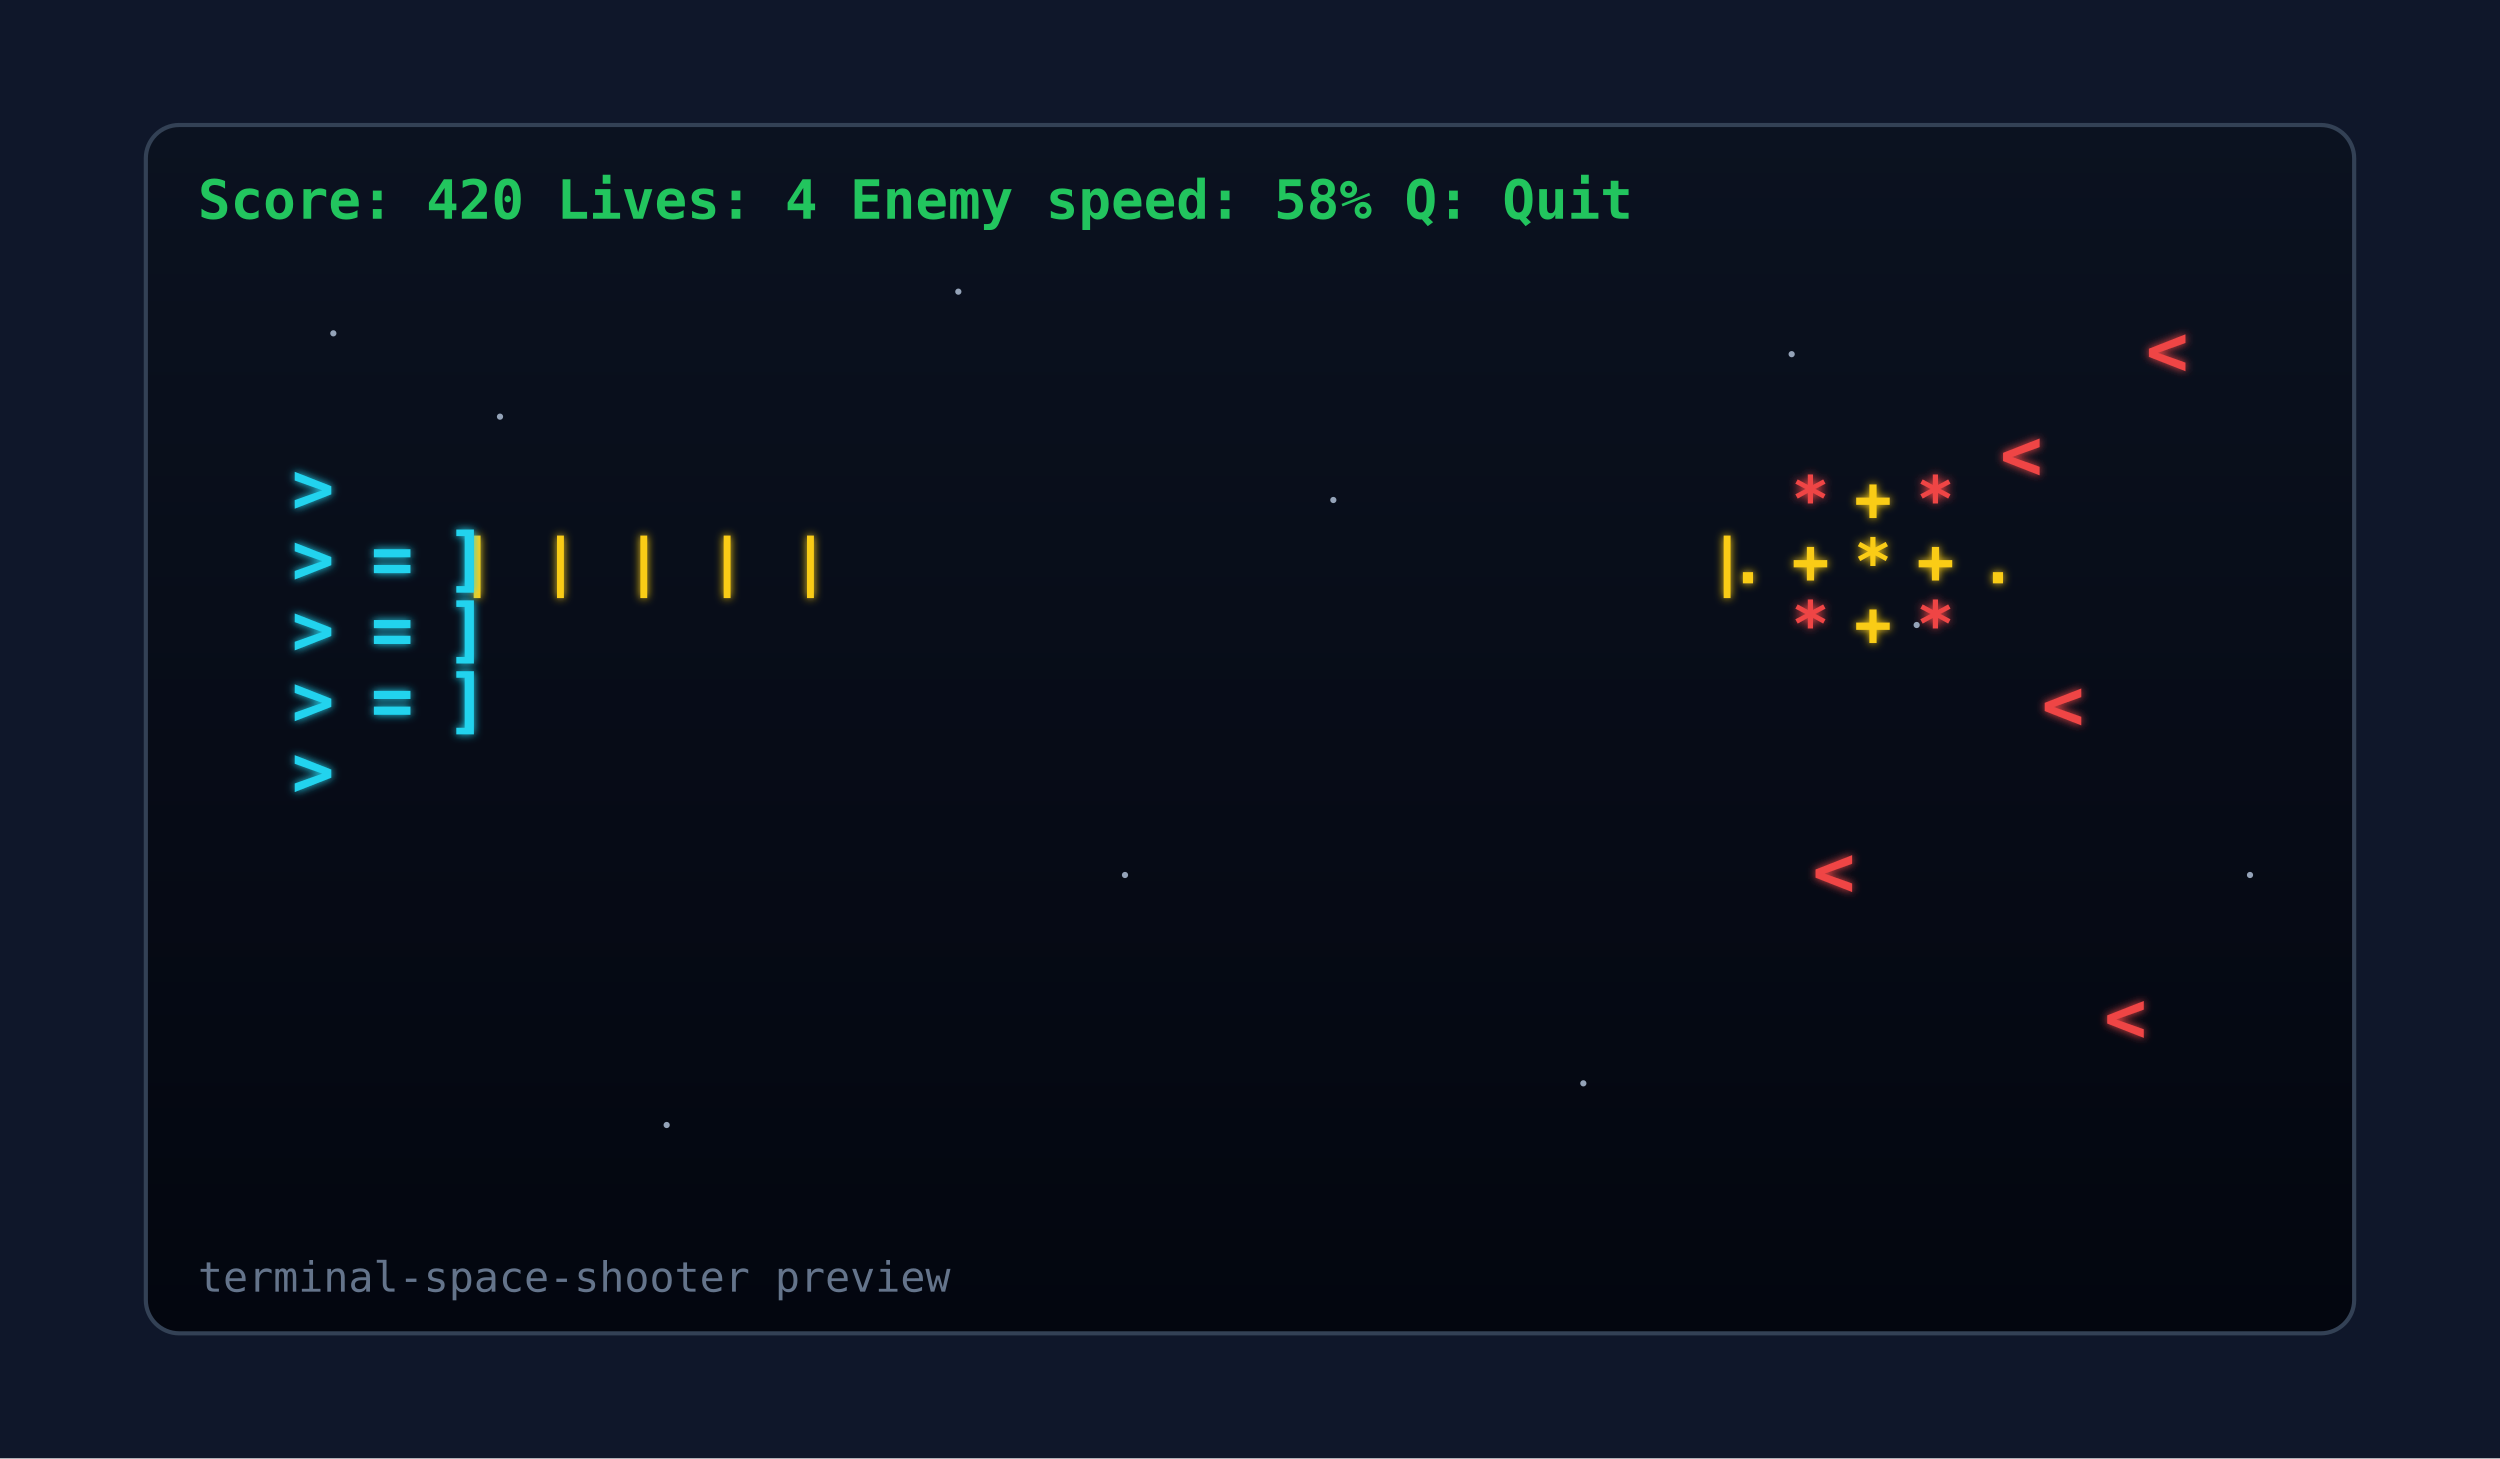
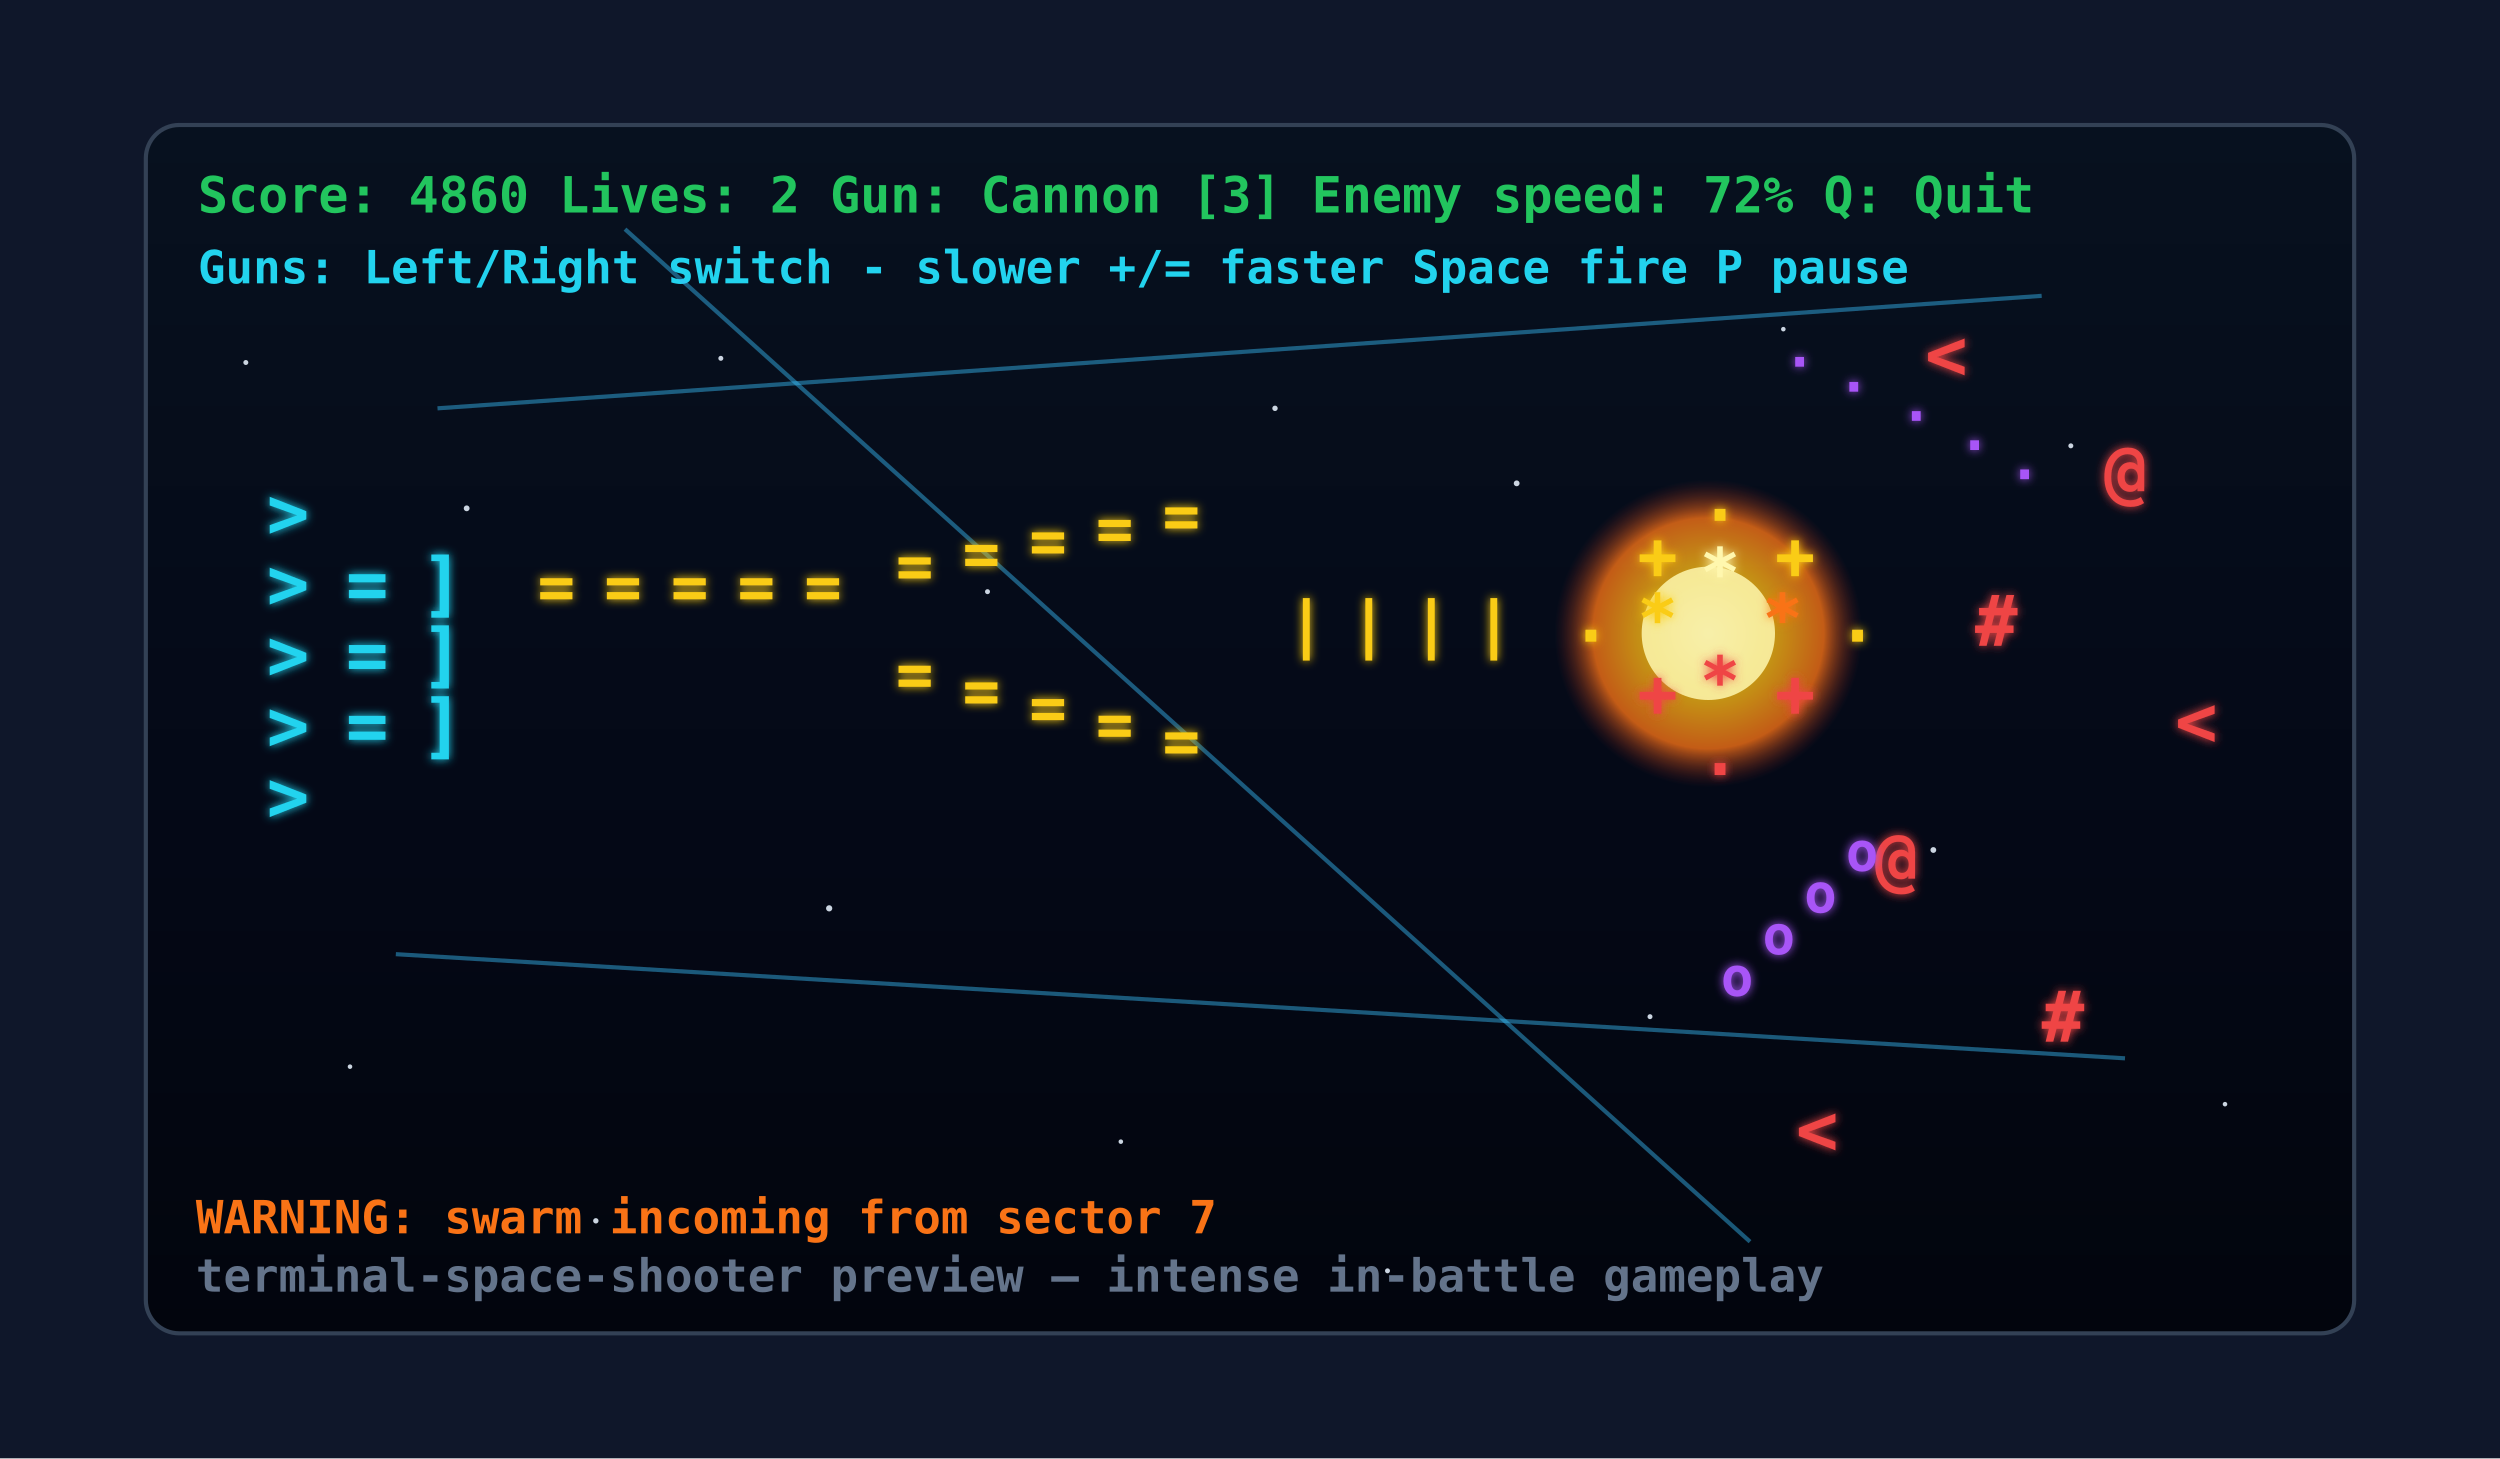
- <svg xmlns="http://www.w3.org/2000/svg" width="1200" height="700" viewBox="0 0 1200 700" role="img" aria-label="Terminal Space Shooter screenshot">
+ <svg xmlns="http://www.w3.org/2000/svg" width="1200" height="700" viewBox="0 0 1200 700" role="img" aria-label="Terminal Space Shooter intense battle gameplay screenshot">
  <defs>
    <linearGradient id="bg" x1="0" y1="0" x2="0" y2="1">
-       <stop offset="0%" stop-color="#0b1220" />
-       <stop offset="100%" stop-color="#03060f" />
+       <stop offset="0%" stop-color="#07111f" />
+       <stop offset="60%" stop-color="#040816" />
+       <stop offset="100%" stop-color="#02050d" />
    </linearGradient>
-     <filter id="softGlow" x="-50%" y="-50%" width="200%" height="200%">
-       <feGaussianBlur stdDeviation="2" result="blur" />
+     <radialGradient id="blast" cx="50%" cy="50%" r="50%">
+       <stop offset="0%" stop-color="#fff7ae" />
+       <stop offset="35%" stop-color="#facc15" />
+       <stop offset="75%" stop-color="#f97316" />
+       <stop offset="100%" stop-color="#7f1d1d" stop-opacity="0" />
+     </radialGradient>
+     <filter id="softGlow" x="-60%" y="-60%" width="220%" height="220%">
+       <feGaussianBlur stdDeviation="2.4" result="blur" />
      <feMerge>
        <feMergeNode in="blur" />
        <feMergeNode in="SourceGraphic" />
      </feMerge>
    </filter>
  </defs>
  <rect width="1200" height="700" fill="#0f172a" />
  <rect x="70" y="60" width="1060" height="580" rx="16" fill="url(#bg)" stroke="#334155" stroke-width="2" />
-   <text x="95" y="105" fill="#22c55e" font-family="Menlo, Monaco, Consolas, monospace" font-size="26" font-weight="700">
-     Score: 420   Lives: 4   Enemy speed: 58%   Q: Quit
+   <text x="95" y="102" fill="#22c55e" font-family="Menlo, Monaco, Consolas, monospace" font-size="24" font-weight="700">
+     Score: 4860   Lives: 2   Gun: Cannon [3]   Enemy speed: 72%   Q: Quit
  </text>
-   <g fill="#ef4444" font-family="Menlo, Monaco, Consolas, monospace" font-size="34" font-weight="700" filter="url(#softGlow)">
-     <text x="1030" y="180">&lt;</text>
-     <text x="960" y="230">&lt;</text>
-     <text x="980" y="350">&lt;</text>
-     <text x="870" y="430">&lt;</text>
-     <text x="1010" y="500">&lt;</text>
+   <text x="95" y="136" fill="#22d3ee" font-family="Menlo, Monaco, Consolas, monospace" font-size="22" font-weight="700">
+     Guns: Left/Right switch   - slower   +/= faster   Space fire   P pause
+   </text>
+   <g fill="#cbd5e1">
+     <circle cx="118" cy="174" r="1.2" />
+     <circle cx="168" cy="512" r="1.1" />
+     <circle cx="224" cy="244" r="1.4" />
+     <circle cx="286" cy="586" r="1.3" />
+     <circle cx="346" cy="172" r="1.2" />
+     <circle cx="398" cy="436" r="1.5" />
+     <circle cx="474" cy="284" r="1.2" />
+     <circle cx="538" cy="548" r="1.1" />
+     <circle cx="612" cy="196" r="1.3" />
+     <circle cx="666" cy="610" r="1.2" />
+     <circle cx="728" cy="232" r="1.4" />
+     <circle cx="792" cy="488" r="1.2" />
+     <circle cx="856" cy="158" r="1.1" />
+     <circle cx="928" cy="408" r="1.4" />
+     <circle cx="994" cy="214" r="1.2" />
+     <circle cx="1068" cy="530" r="1.1" />
  </g>
-   <g font-family="Menlo, Monaco, Consolas, monospace" font-size="30" font-weight="700" filter="url(#softGlow)">
-     <text x="890" y="280" fill="#facc15">*</text>
-     <text x="860" y="280" fill="#facc15">+</text>
-     <text x="920" y="280" fill="#facc15">+</text>
-     <text x="890" y="250" fill="#facc15">+</text>
-     <text x="890" y="310" fill="#facc15">+</text>
-     <text x="860" y="250" fill="#ef4444">*</text>
-     <text x="920" y="250" fill="#ef4444">*</text>
-     <text x="860" y="310" fill="#ef4444">*</text>
-     <text x="920" y="310" fill="#ef4444">*</text>
-     <text x="830" y="280" fill="#facc15">.</text>
-     <text x="950" y="280" fill="#facc15">.</text>
+   <g stroke="#38bdf8" stroke-opacity="0.45" stroke-width="2">
+     <line x1="210" y1="196" x2="980" y2="142" />
+     <line x1="190" y1="458" x2="1020" y2="508" />
+     <line x1="300" y1="110" x2="840" y2="596" />
+   </g>
+   <g fill="#22d3ee" font-family="Menlo, Monaco, Consolas, monospace" font-size="34" font-weight="700" filter="url(#softGlow)">
+     <text x="128" y="258">&gt;</text>
+     <text x="128" y="292">&gt;</text>
+     <text x="128" y="326">&gt;</text>
+     <text x="128" y="360">&gt;</text>
+     <text x="128" y="394">&gt;</text>
+     <text x="166" y="292">=</text>
+     <text x="166" y="326">=</text>
+     <text x="166" y="360">=</text>
+     <text x="202" y="292">]</text>
+     <text x="202" y="326">]</text>
+     <text x="202" y="360">]</text>
  </g>
  <g fill="#facc15" font-family="Menlo, Monaco, Consolas, monospace" font-size="30" font-weight="700" filter="url(#softGlow)">
-     <text x="220" y="280">|</text>
-     <text x="260" y="280">|</text>
-     <text x="300" y="280">|</text>
-     <text x="340" y="280">|</text>
-     <text x="380" y="280">|</text>
-     <text x="820" y="280">|</text>
+     <text x="258" y="292">=</text>
+     <text x="290" y="292">=</text>
+     <text x="322" y="292">=</text>
+     <text x="354" y="292">=</text>
+     <text x="386" y="292">=</text>
+     <text x="430" y="282">=</text>
+     <text x="462" y="276">=</text>
+     <text x="494" y="270">=</text>
+     <text x="526" y="264">=</text>
+     <text x="558" y="258">=</text>
+     <text x="430" y="334">=</text>
+     <text x="462" y="342">=</text>
+     <text x="494" y="350">=</text>
+     <text x="526" y="358">=</text>
+     <text x="558" y="366">=</text>
+     <text x="618" y="310">|</text>
+     <text x="648" y="310">|</text>
+     <text x="678" y="310">|</text>
+     <text x="708" y="310">|</text>
  </g>
-   <g fill="#22d3ee" font-family="Menlo, Monaco, Consolas, monospace" font-size="34" font-weight="700" filter="url(#softGlow)">
-     <text x="140" y="246">&gt;</text>
-     <text x="140" y="280">&gt;</text>
-     <text x="140" y="314">&gt;</text>
-     <text x="140" y="348">&gt;</text>
-     <text x="140" y="382">&gt;</text>
-     <text x="178" y="280">=</text>
-     <text x="178" y="314">=</text>
-     <text x="178" y="348">=</text>
-     <text x="214" y="280">]</text>
-     <text x="214" y="314">]</text>
-     <text x="214" y="348">]</text>
+   <g fill="#ef4444" font-family="Menlo, Monaco, Consolas, monospace" font-size="34" font-weight="700" filter="url(#softGlow)">
+     <text x="924" y="182">&lt;</text>
+     <text x="1010" y="238">@</text>
+     <text x="948" y="310">#</text>
+     <text x="1044" y="358">&lt;</text>
+     <text x="900" y="424">@</text>
+     <text x="980" y="500">#</text>
+     <text x="862" y="554">&lt;</text>
  </g>
-   <g fill="#94a3b8">
-     <circle cx="160" cy="160" r="1.5" />
-     <circle cx="240" cy="200" r="1.5" />
-     <circle cx="320" cy="540" r="1.5" />
-     <circle cx="460" cy="140" r="1.5" />
-     <circle cx="540" cy="420" r="1.5" />
-     <circle cx="640" cy="240" r="1.5" />
-     <circle cx="760" cy="520" r="1.5" />
-     <circle cx="860" cy="170" r="1.5" />
-     <circle cx="920" cy="300" r="1.5" />
-     <circle cx="1080" cy="420" r="1.5" />
+   <g fill="#a855f7" font-family="Menlo, Monaco, Consolas, monospace" font-size="26" font-weight="700" filter="url(#softGlow)">
+     <text x="856" y="176">.</text>
+     <text x="882" y="188">.</text>
+     <text x="912" y="202">.</text>
+     <text x="940" y="216">.</text>
+     <text x="964" y="230">.</text>
+     <text x="886" y="418">o</text>
+     <text x="866" y="438">o</text>
+     <text x="846" y="458">o</text>
+     <text x="826" y="478">o</text>
  </g>
-   <text x="95" y="620" fill="#64748b" font-family="Menlo, Monaco, Consolas, monospace" font-size="20">
-     terminal-space-shooter preview
-   </text>
+   <g>
+     <circle cx="820" cy="304" r="74" fill="url(#blast)" opacity="0.78" />
+     <circle cx="820" cy="304" r="32" fill="#fff7ae" opacity="0.85" />
+   </g>
+   <g font-family="Menlo, Monaco, Consolas, monospace" font-size="32" font-weight="700" filter="url(#softGlow)">
+     <text x="786" y="308" fill="#facc15">*</text>
+     <text x="816" y="286" fill="#fff7ae">*</text>
+     <text x="846" y="308" fill="#f97316">*</text>
+     <text x="816" y="338" fill="#ef4444">*</text>
+     <text x="786" y="278" fill="#facc15">+</text>
+     <text x="852" y="278" fill="#facc15">+</text>
+     <text x="786" y="344" fill="#ef4444">+</text>
+     <text x="852" y="344" fill="#ef4444">+</text>
+     <text x="754" y="308" fill="#facc15">.</text>
+     <text x="882" y="308" fill="#facc15">.</text>
+     <text x="816" y="250" fill="#facc15">.</text>
+     <text x="816" y="372" fill="#ef4444">.</text>
+   </g>
+   <g font-family="Menlo, Monaco, Consolas, monospace" font-size="22" font-weight="700">
+     <text x="94" y="592" fill="#f97316">WARNING: swarm incoming from sector 7</text>
+     <text x="94" y="620" fill="#64748b">terminal-space-shooter preview — intense in-battle gameplay</text>
+   </g>
</svg>
